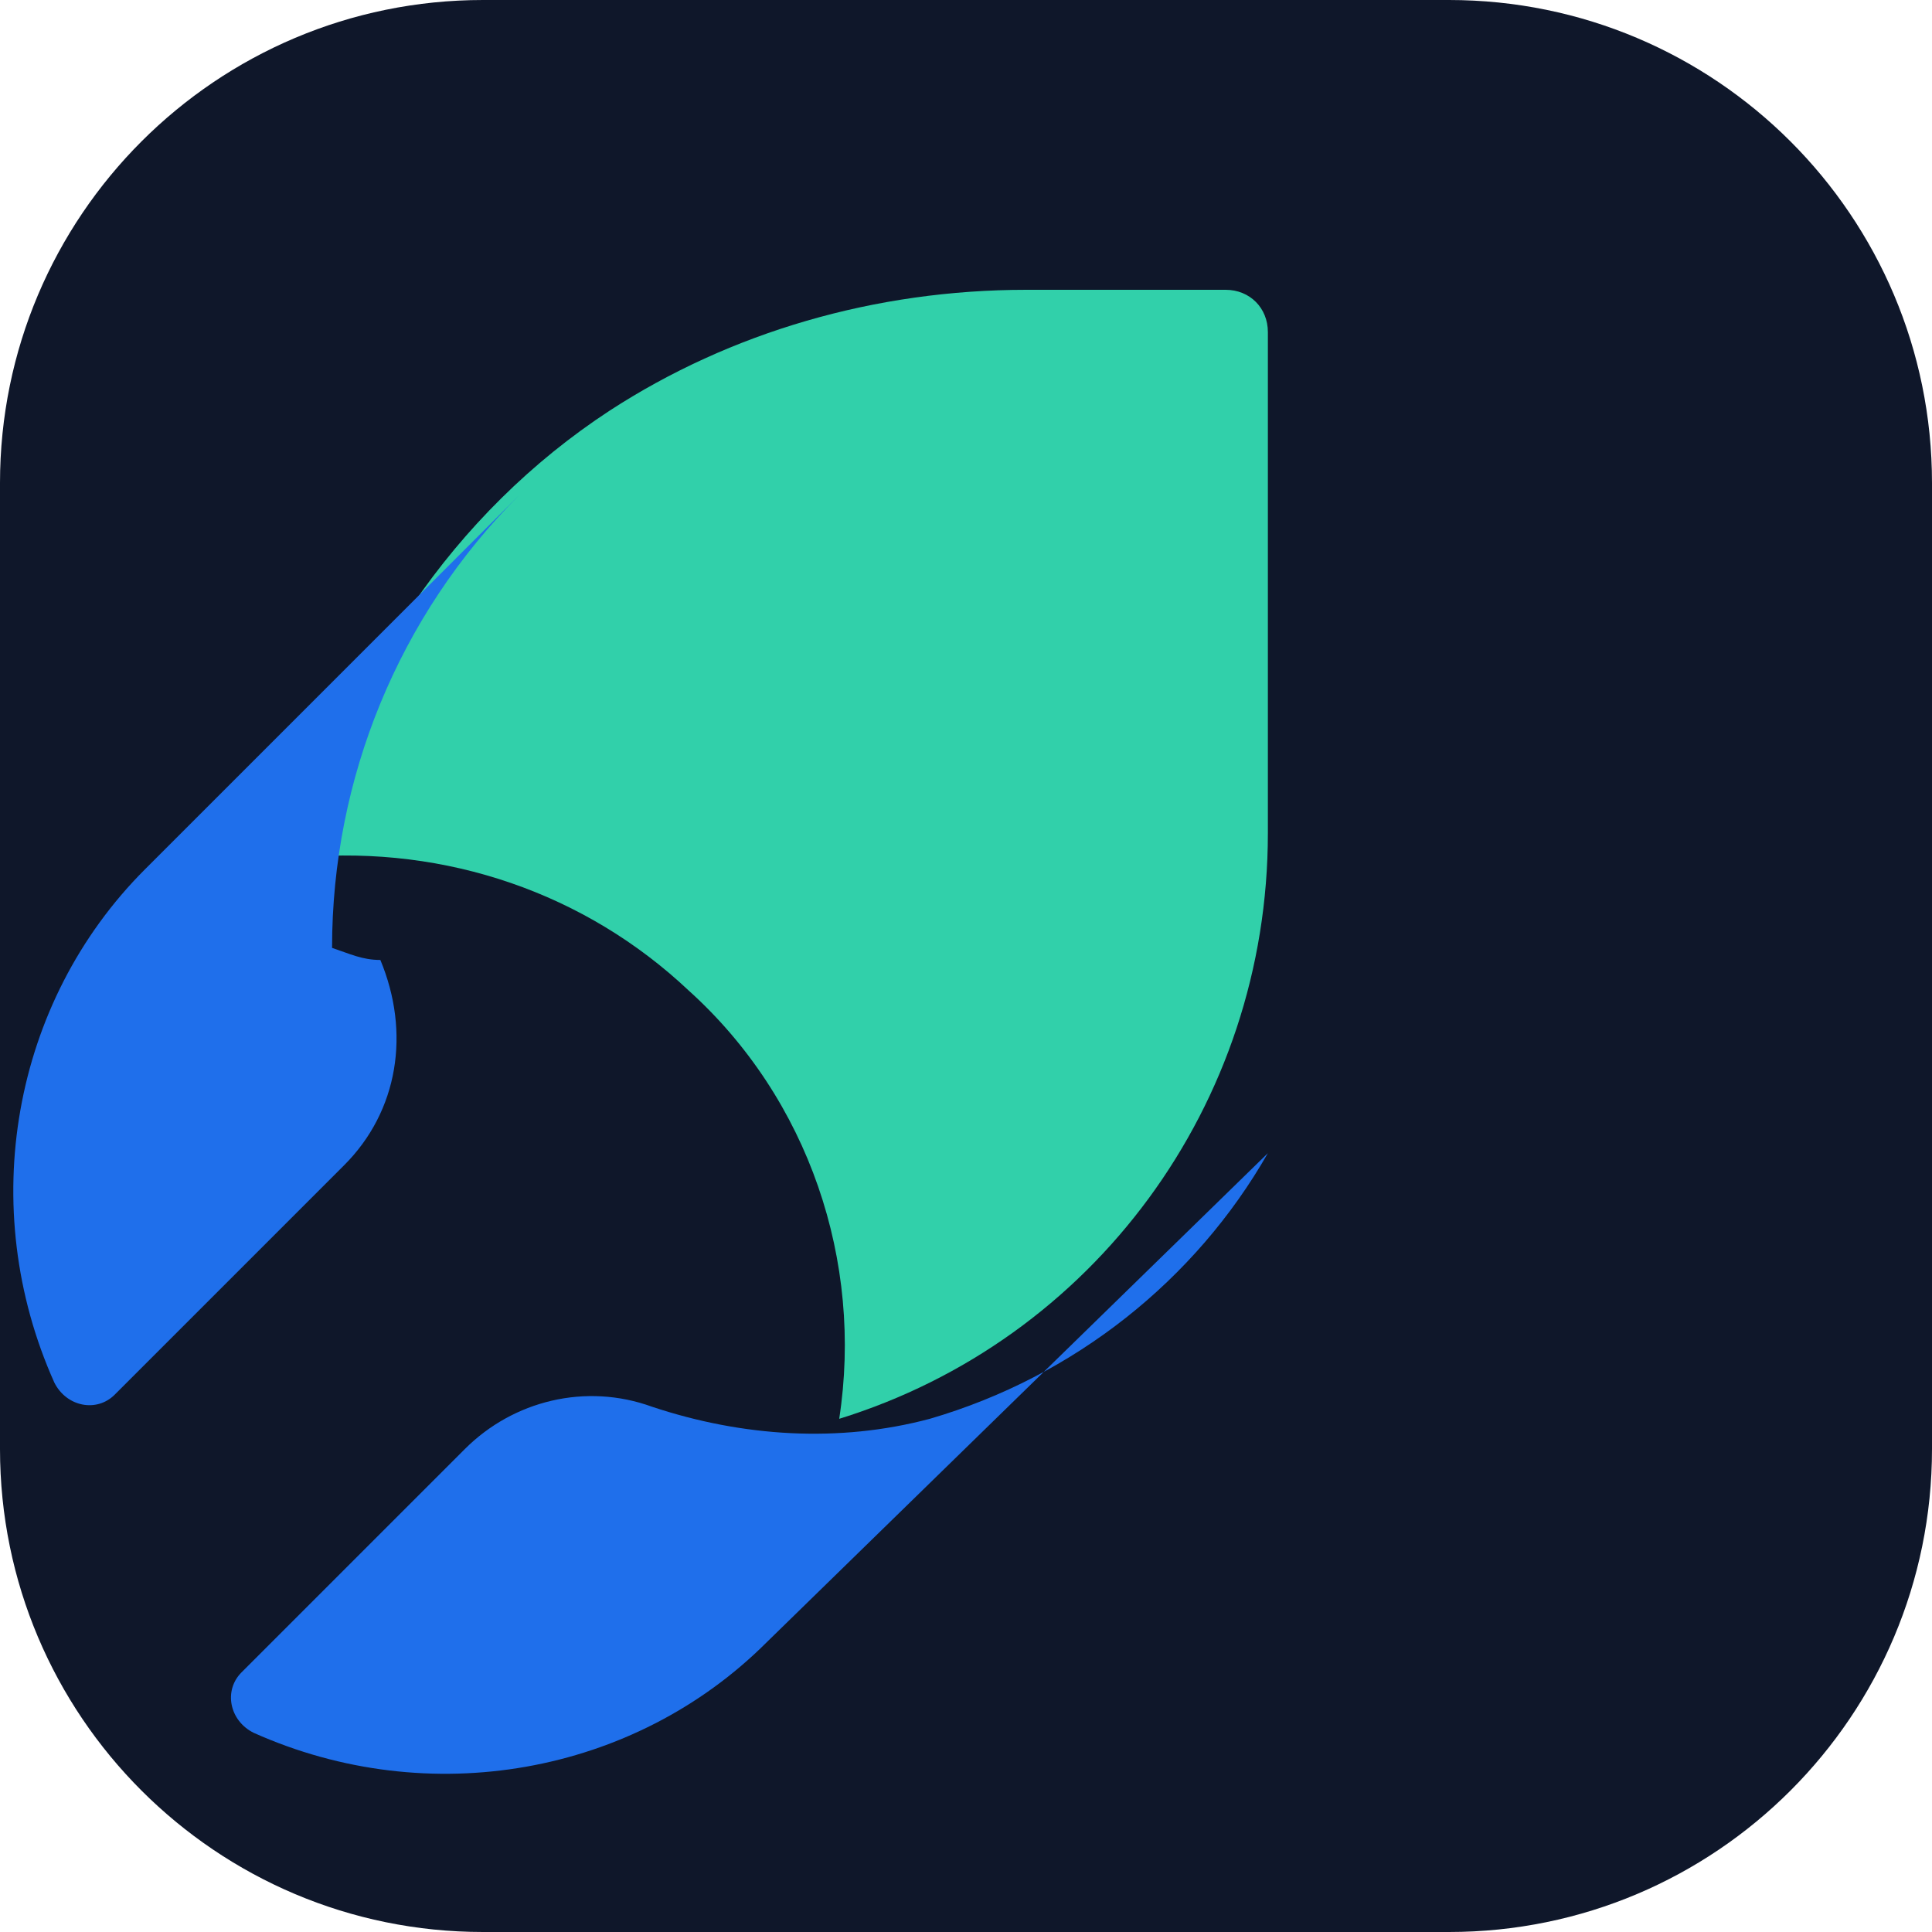
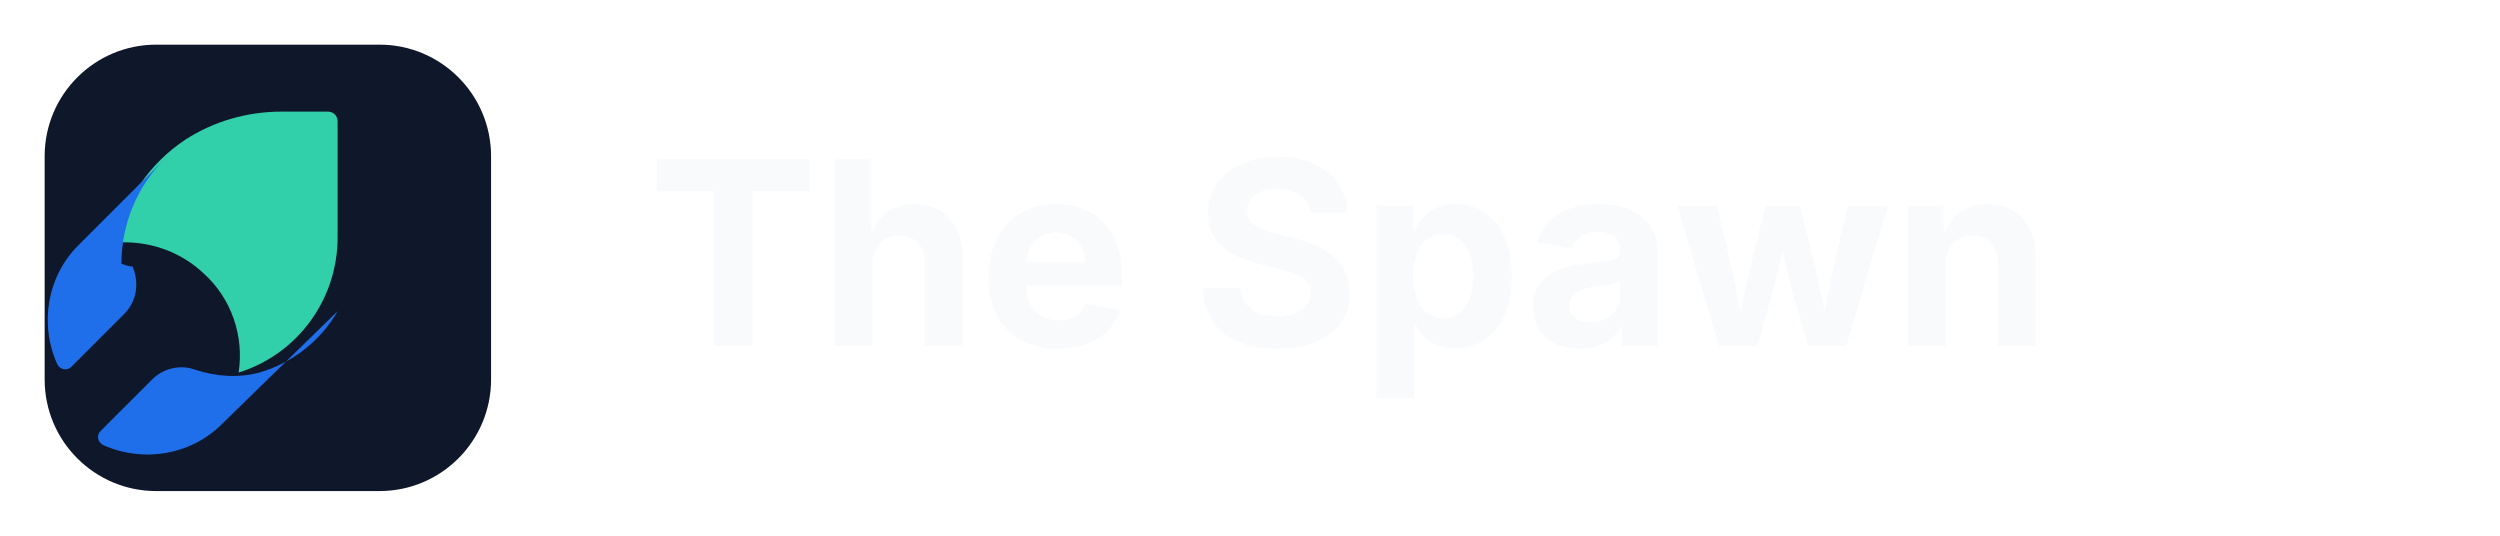
- <svg xmlns="http://www.w3.org/2000/svg" width="64" height="64" viewBox="0 0 64 64" fill="none" role="img" aria-label="The Spawn">
-   <rect width="64" height="64" rx="16" fill="#0F172A" />
-   <path d="M42 11V27.6C42 36.6 36.2 44.4 27.8 47C28.6 41.8 26.8 36.4 22.8 32.8C19.4 29.6 14.8 28 10 28.4C11.4 22.4 15 17 20.2 13.6C24.2 11 29 9.6 34 9.6H40.6C41.4 9.6 42 10.2 42 11Z" fill="#31D0AA" />
-   <path d="M11 31.4C11 25.8 13.2 20.4 17.2 16.4L4.8 28.8C0.4 33.2 -0.8 40 1.8 45.8C2.2 46.6 3.2 46.8 3.8 46.2L11.4 38.6C13.2 36.8 13.6 34.2 12.6 31.8C12 31.8 11.6 31.6 11 31.4Z" fill="#1F6FEB" />
-   <path d="M42 38.2C39.6 42.4 35.6 45.6 30.8 47C27.8 47.8 24.6 47.6 21.6 46.6C19.4 45.8 17 46.4 15.4 48L8 55.4C7.4 56 7.6 57 8.4 57.4C14.2 60 21 58.8 25.4 54.4L42 38.2Z" fill="#1F6FEB" />
+ <svg xmlns="http://www.w3.org/2000/svg" width="224" height="48" viewBox="0 0 224 48" fill="none" role="img" aria-label="The Spawn">
+   <rect x="4" y="4" width="40" height="40" rx="10" fill="#0F172A" />
+   <path d="M30.25 10.88V21.25C30.25 26.88 26.62 31.75 21.38 33.38C21.88 30.13 20.75 26.75 18.25 24.5C16.13 22.5 13.25 21.5 10.25 21.75C11.13 18 13.38 14.63 16.63 12.5C19.13 10.88 22.13 10 25.25 10H29.38C29.88 10 30.25 10.38 30.25 10.88Z" fill="#31D0AA" />
+   <path d="M10.88 23.63C10.88 20.13 12.25 16.75 14.75 14.25L7 22C4.25 24.75 3.5 29 5.13 32.63C5.38 33.13 6 33.25 6.38 32.88L11.13 28.13C12.25 27 12.5 25.38 11.88 23.88C11.5 23.88 11.25 23.75 10.88 23.63Z" fill="#1F6FEB" />
+   <path d="M30.25 27.88C28.75 30.5 26.25 32.5 23.25 33.38C21.38 33.88 19.38 33.75 17.5 33.13C16.13 32.63 14.63 33 13.63 34L9 38.63C8.63 39 8.75 39.63 9.25 39.88C12.88 41.5 17.13 40.75 19.88 38L30.25 27.88Z" fill="#1F6FEB" />
+   <text x="58" y="31" fill="#F8FAFC" font-family="Inter, ui-sans-serif, system-ui, -apple-system, BlinkMacSystemFont, 'Segoe UI', sans-serif" font-size="23" font-weight="700" letter-spacing="0">The Spawn</text>
</svg>
